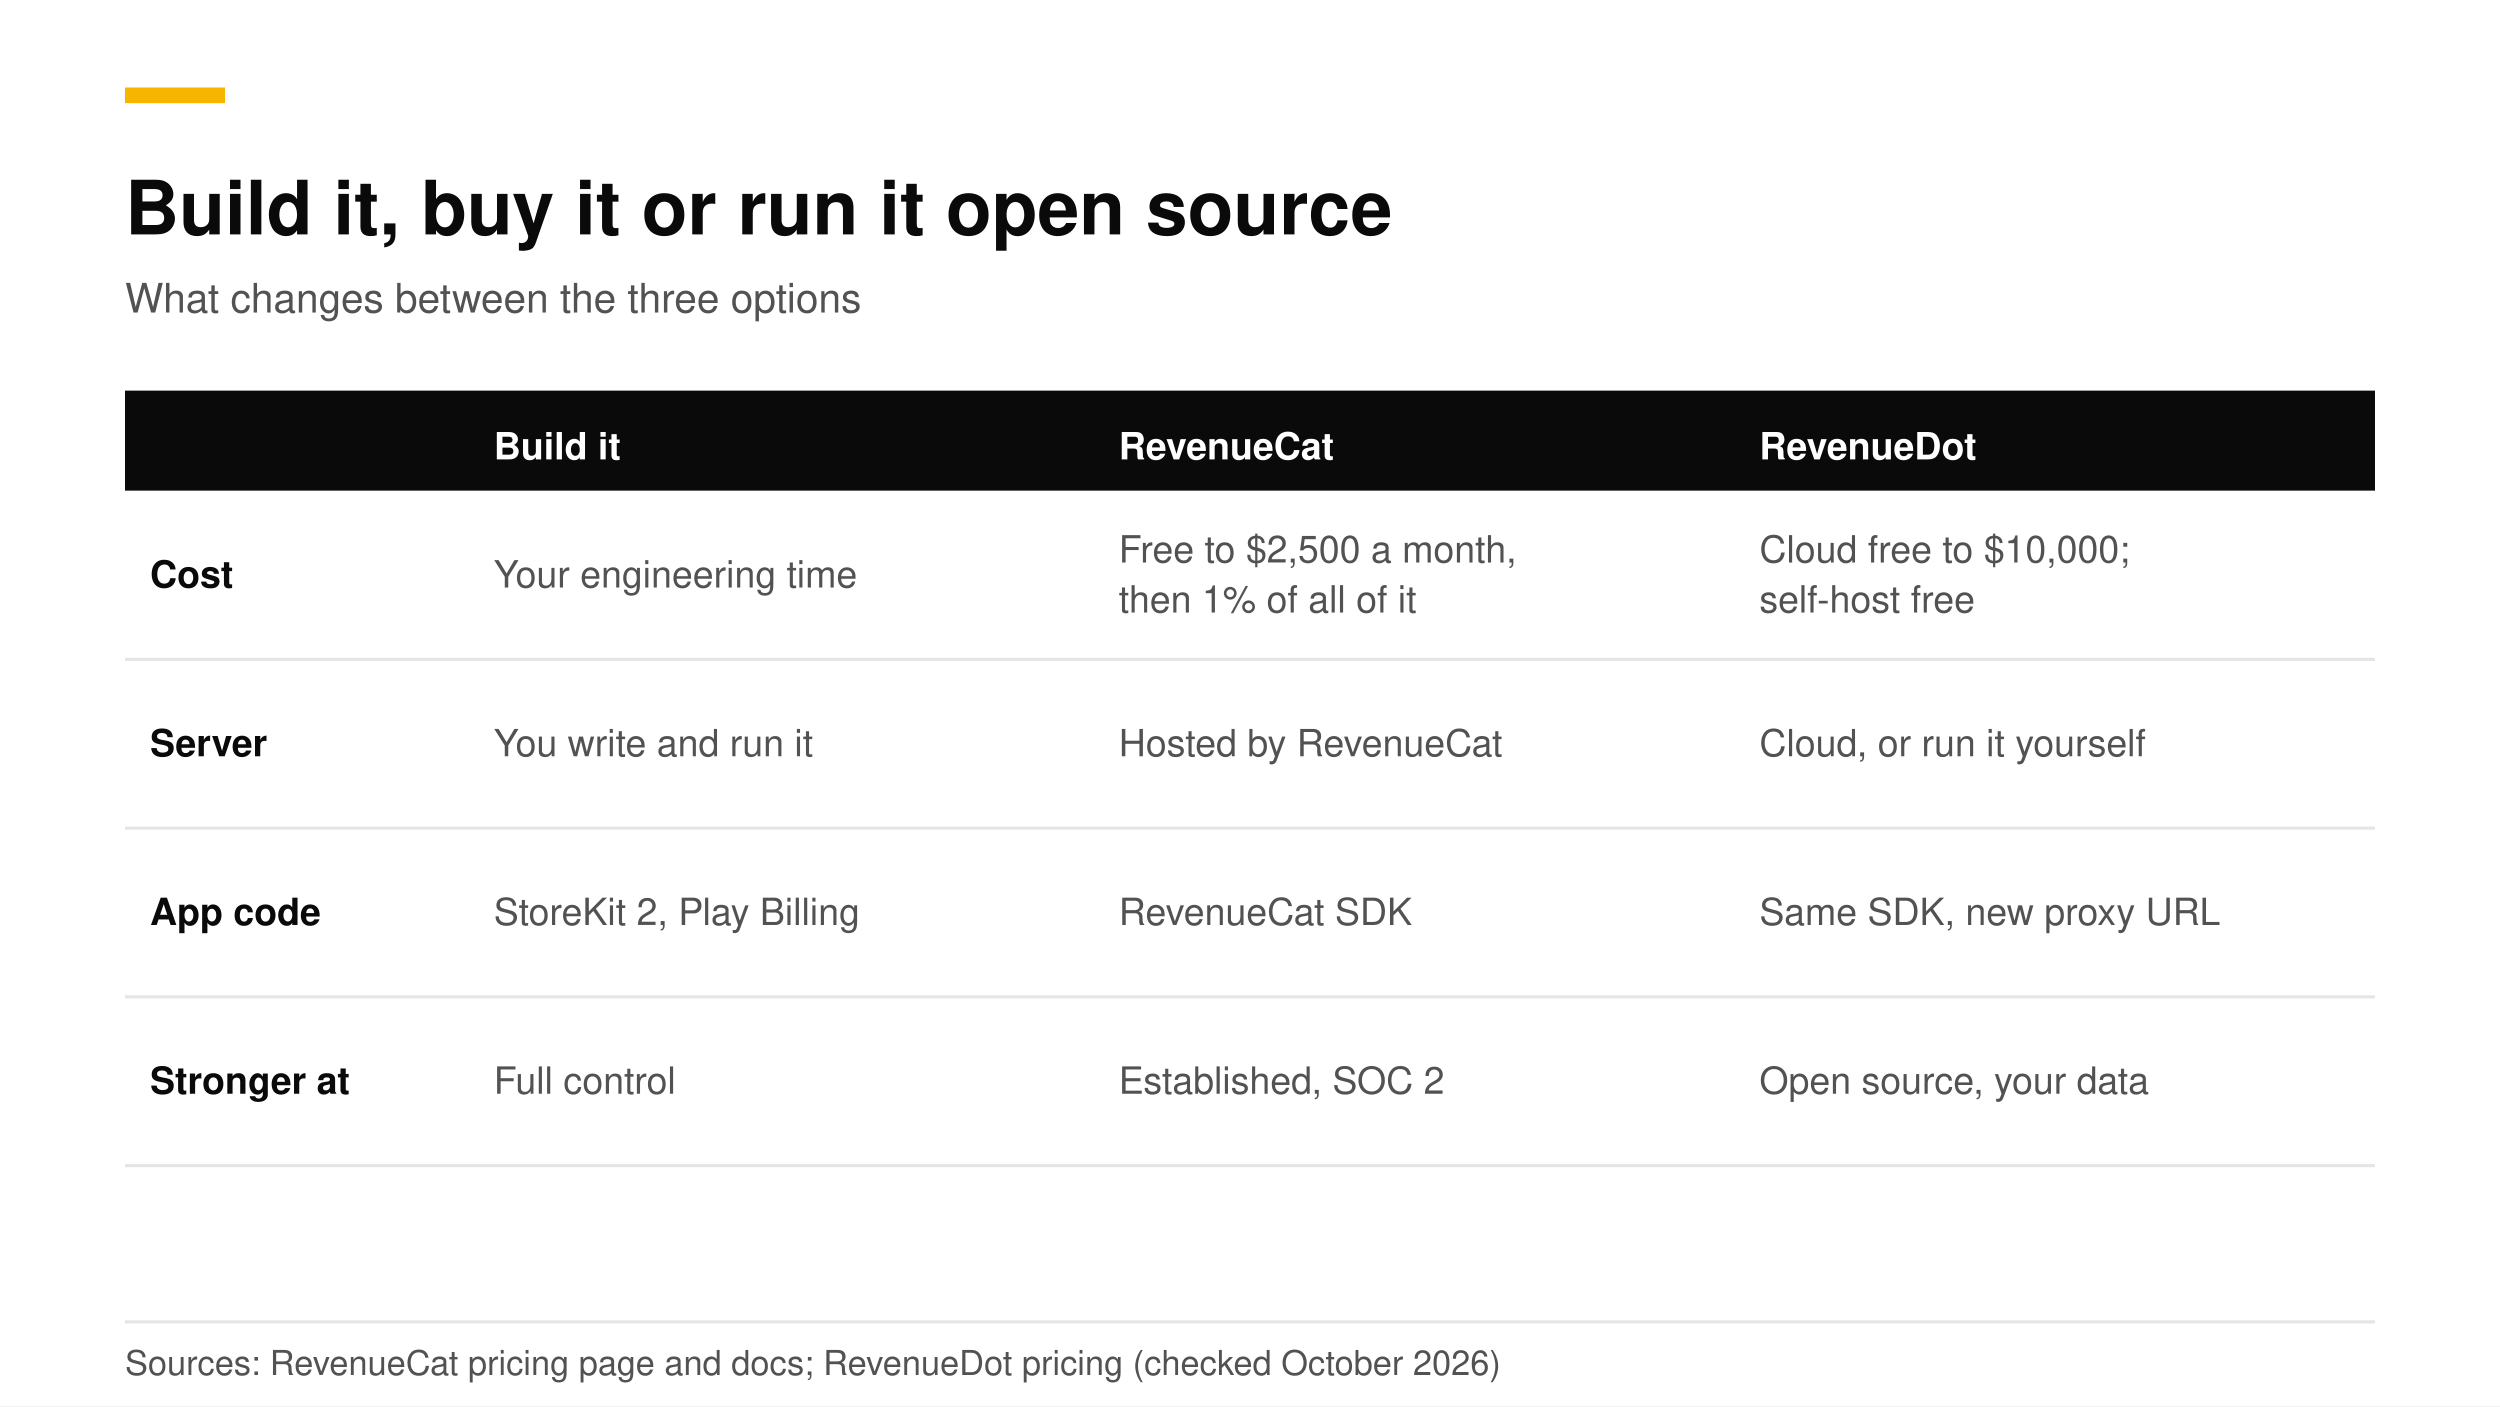
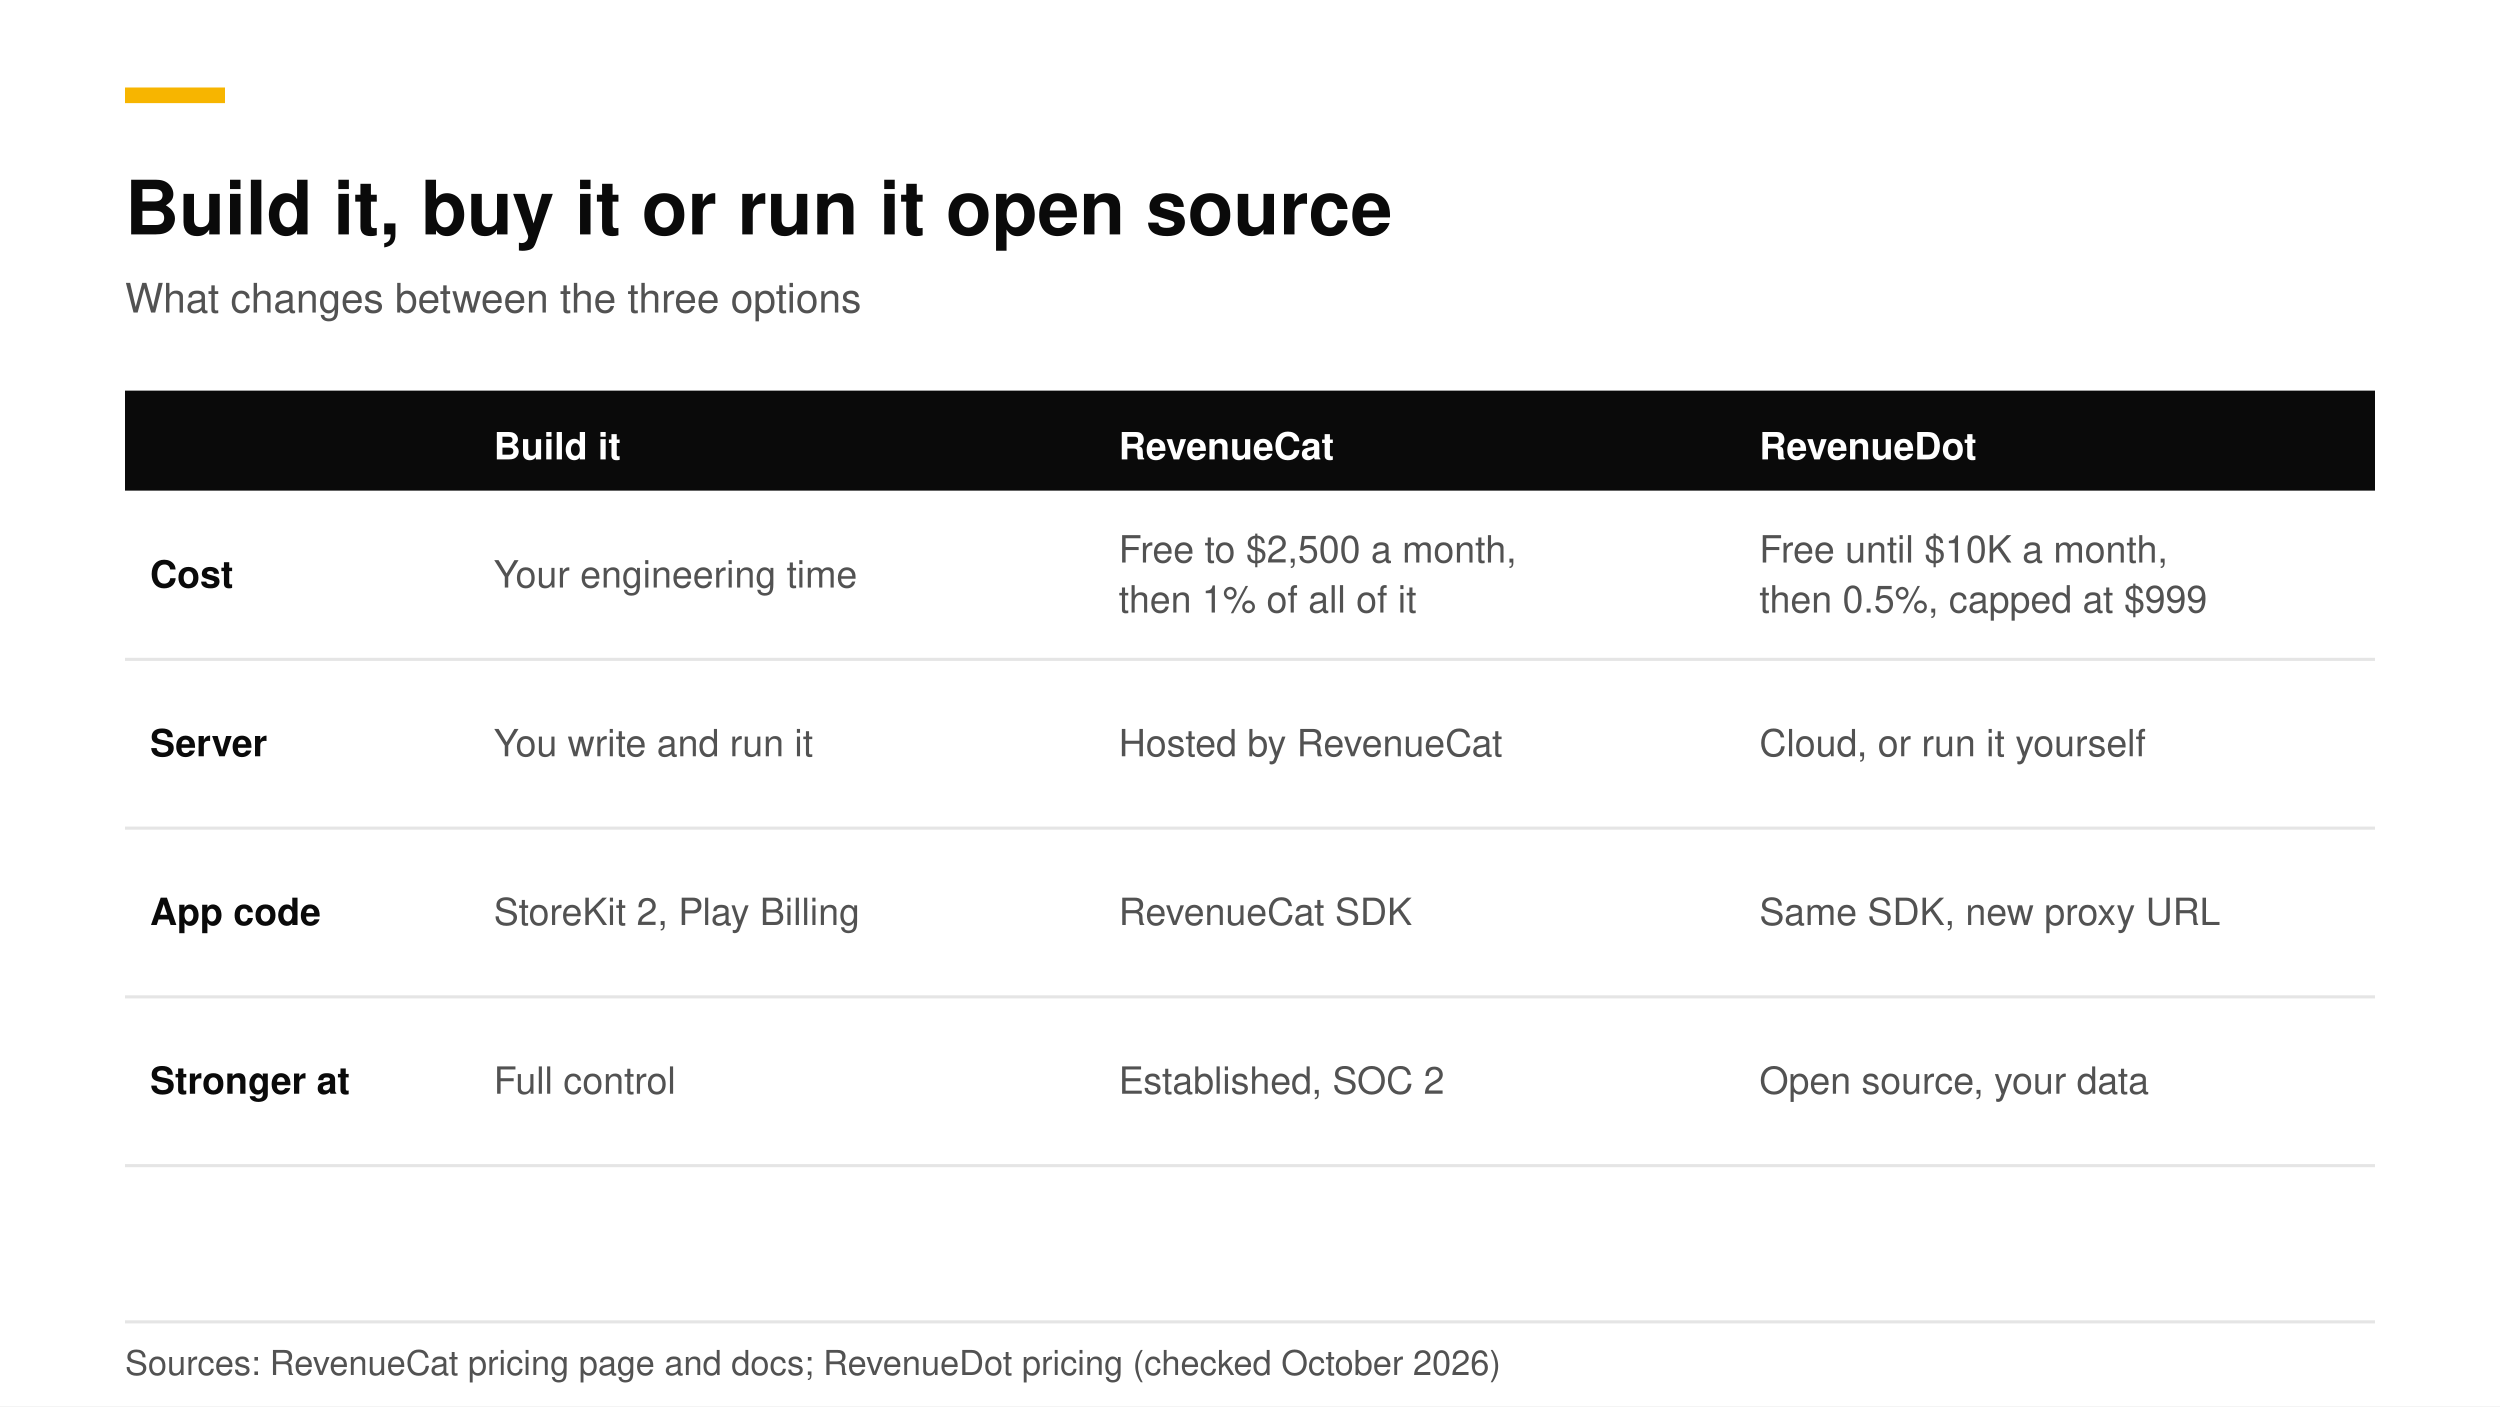
<svg xmlns="http://www.w3.org/2000/svg" viewBox="0 0 1600 900" width="1600" height="900" role="img" aria-labelledby="t d" font-family="Manrope, Helvetica, Arial, sans-serif">
  <rect x="0" y="0" width="1600" height="900" fill="#FFFFFF" />
  <rect x="80" y="56" width="64" height="10" fill="#F7B500" />
  <text x="80" y="150" font-size="48" font-weight="800" fill="#0A0A0A" text-anchor="start">Build it, buy it or run it open source</text>
  <text x="80" y="200" font-size="26" font-weight="500" fill="#525252" text-anchor="start">What changes between the three options</text>
  <rect x="80" y="250" width="1440" height="64" fill="#0A0A0A" />
  <text x="96" y="294" font-size="24" font-weight="800" fill="#FFFFFF" text-anchor="start" />
  <text x="316" y="294" font-size="24" font-weight="800" fill="#FFFFFF" text-anchor="start">Build it</text>
  <text x="716" y="294" font-size="24" font-weight="800" fill="#FFFFFF" text-anchor="start">RevenueCat</text>
  <text x="1126" y="294" font-size="24" font-weight="800" fill="#FFFFFF" text-anchor="start">RevenueDot</text>
  <text x="96" y="376" font-size="24" font-weight="800" fill="#0A0A0A" text-anchor="start">Cost</text>
  <text x="316" y="376" font-size="24" font-weight="500" fill="#525252" text-anchor="start">Your engineering time</text>
  <text x="716" y="360" font-size="24" font-weight="500" fill="#525252" text-anchor="start">Free to $2,500 a month,</text>
  <text x="716" y="392" font-size="24" font-weight="500" fill="#525252" text-anchor="start">then 1% of all of it</text>
-   <text x="1126" y="360" font-size="24" font-weight="500" fill="#525252" text-anchor="start">Cloud free to $10,000;</text>
-   <text x="1126" y="392" font-size="24" font-weight="500" fill="#525252" text-anchor="start">self-host free</text>
+   <text x="1126" y="360" font-size="24" font-weight="500" fill="#525252" text-anchor="start">Free until $10K a month,</text>
+   <text x="1126" y="392" font-size="24" font-weight="500" fill="#525252" text-anchor="start">then 0.5%, capped at $999</text>
  <line x1="80" y1="422" x2="1520" y2="422" stroke="#E5E5E5" stroke-width="2" />
  <text x="96" y="484" font-size="24" font-weight="800" fill="#0A0A0A" text-anchor="start">Server</text>
  <text x="316" y="484" font-size="24" font-weight="500" fill="#525252" text-anchor="start">You write and run it</text>
  <text x="716" y="484" font-size="24" font-weight="500" fill="#525252" text-anchor="start">Hosted by RevenueCat</text>
  <text x="1126" y="484" font-size="24" font-weight="500" fill="#525252" text-anchor="start">Cloud, or run it yourself</text>
  <line x1="80" y1="530" x2="1520" y2="530" stroke="#E5E5E5" stroke-width="2" />
  <text x="96" y="592" font-size="24" font-weight="800" fill="#0A0A0A" text-anchor="start">App code</text>
  <text x="316" y="592" font-size="24" font-weight="500" fill="#525252" text-anchor="start">StoreKit 2, Play Billing</text>
  <text x="716" y="592" font-size="24" font-weight="500" fill="#525252" text-anchor="start">RevenueCat SDK</text>
  <text x="1126" y="592" font-size="24" font-weight="500" fill="#525252" text-anchor="start">Same SDK, new proxy URL</text>
  <line x1="80" y1="638" x2="1520" y2="638" stroke="#E5E5E5" stroke-width="2" />
  <text x="96" y="700" font-size="24" font-weight="800" fill="#0A0A0A" text-anchor="start">Stronger at</text>
  <text x="316" y="700" font-size="24" font-weight="500" fill="#525252" text-anchor="start">Full control</text>
  <text x="716" y="700" font-size="24" font-weight="500" fill="#525252" text-anchor="start">Established, SOC 2</text>
  <text x="1126" y="700" font-size="24" font-weight="500" fill="#525252" text-anchor="start">Open source, your data</text>
  <line x1="80" y1="746" x2="1520" y2="746" stroke="#E5E5E5" stroke-width="2" />
  <line x1="80" y1="846" x2="1520" y2="846" stroke="#E5E5E5" stroke-width="2" />
  <text x="80" y="880" font-size="22" font-weight="500" fill="#525252" text-anchor="start">Sources: RevenueCat pricing page and docs; RevenueDot pricing (checked October 2026)</text>
</svg>
